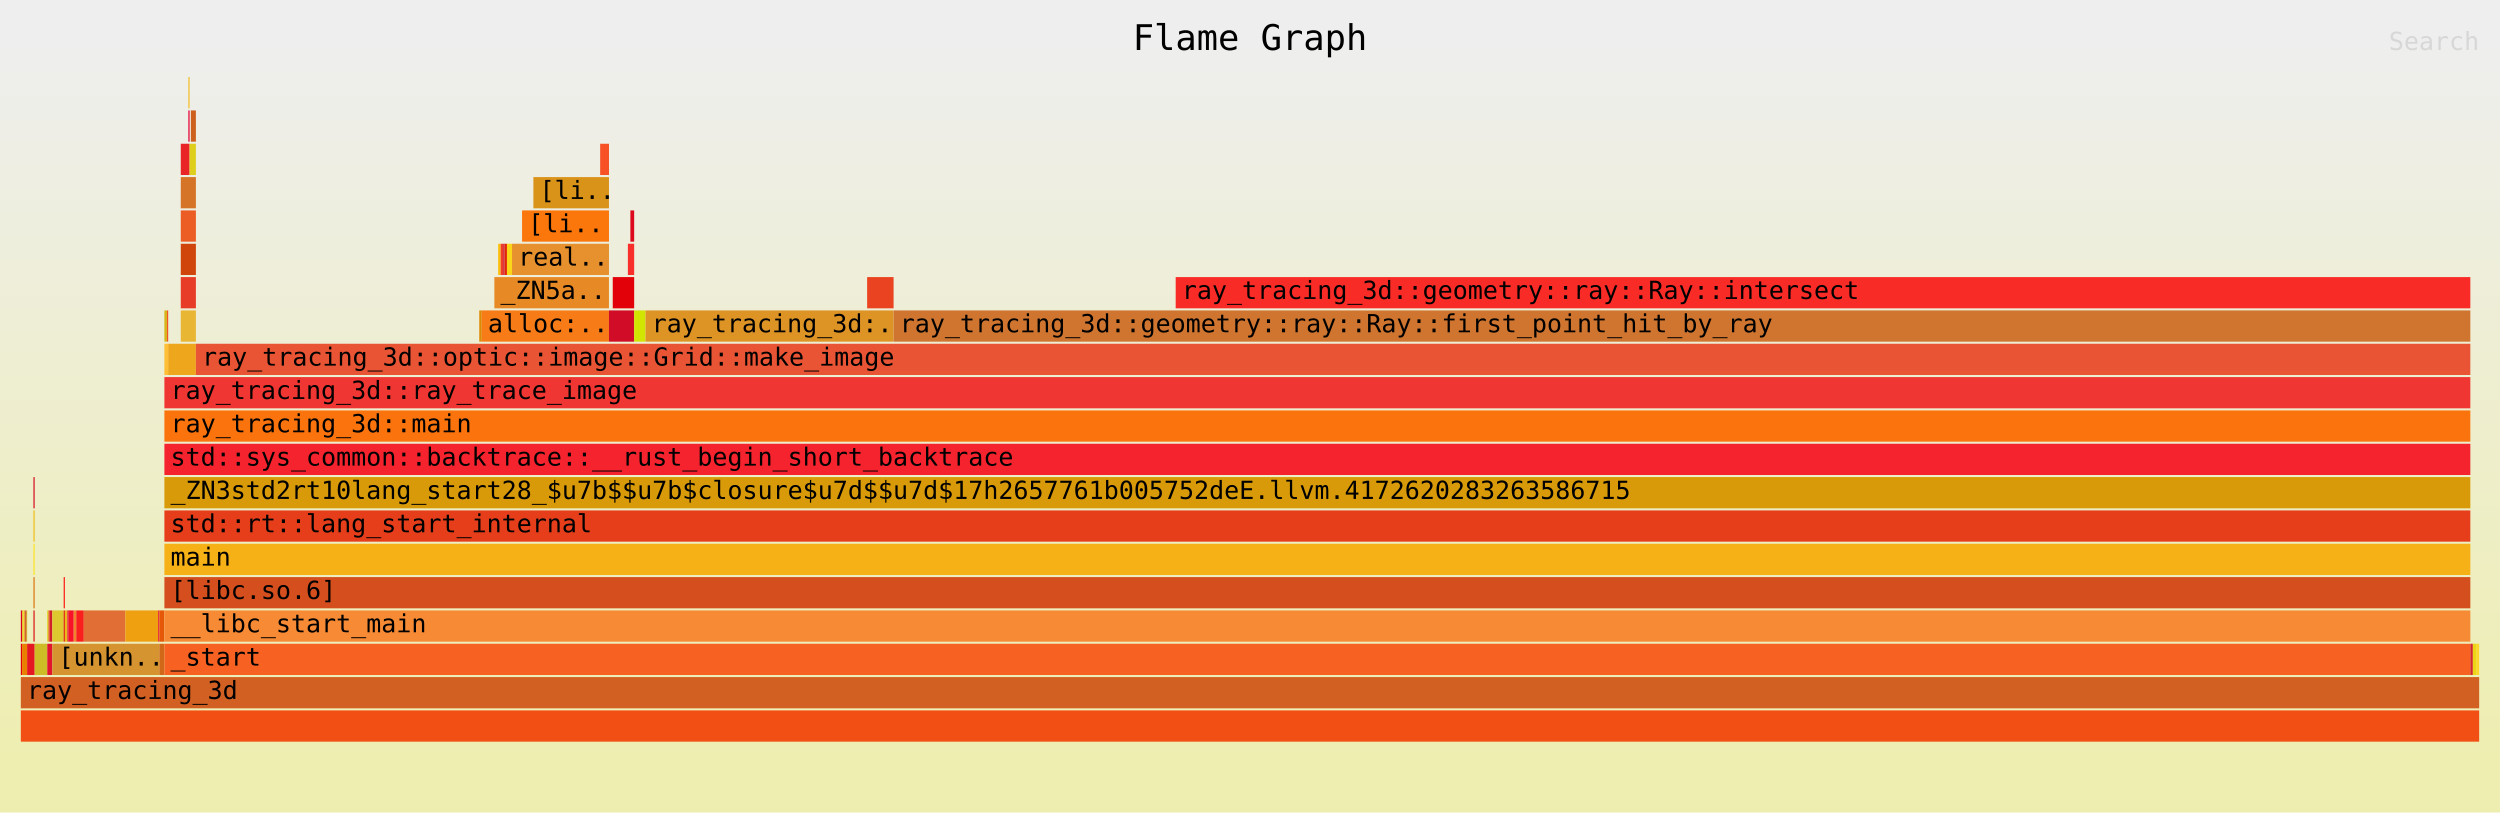
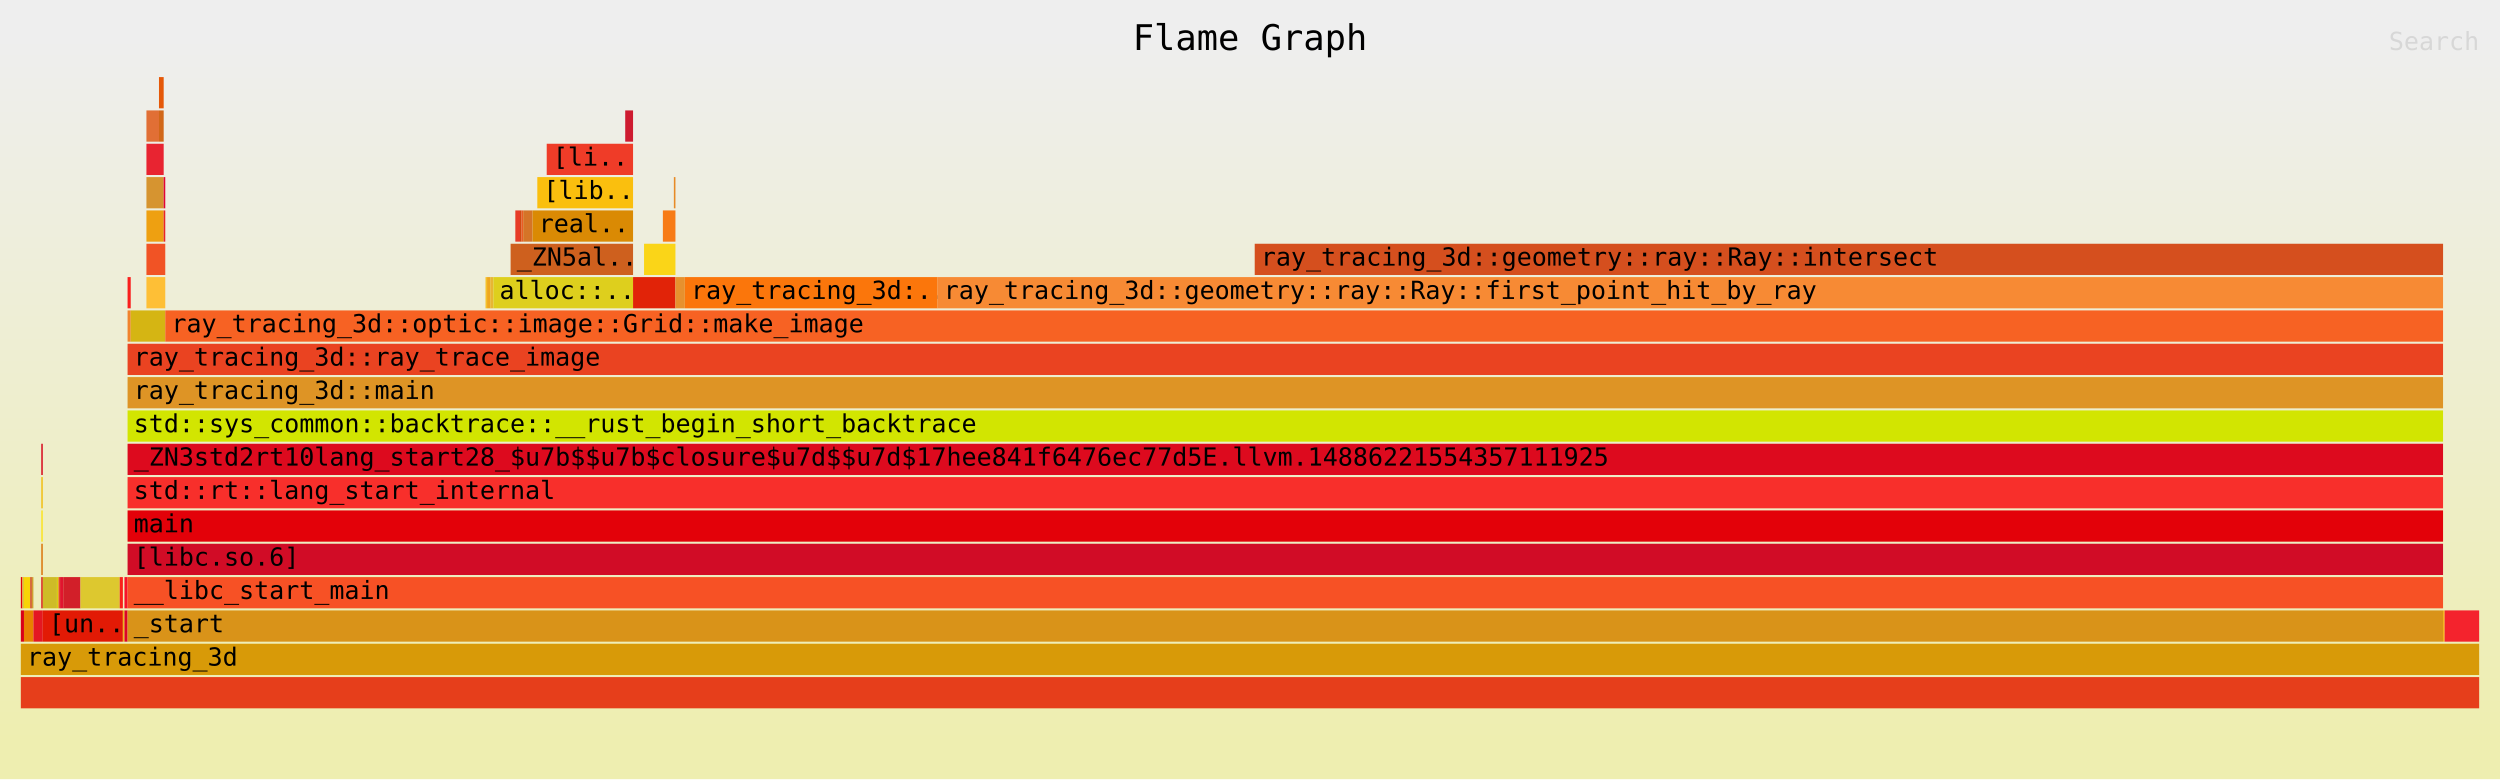
- <svg xmlns="http://www.w3.org/2000/svg" xmlns:ns1="http://github.com/jonhoo/inferno" version="1.1" width="1200" height="390" viewBox="0 0 1200 390">
+ <svg xmlns="http://www.w3.org/2000/svg" xmlns:ns1="http://github.com/jonhoo/inferno" version="1.1" width="1200" height="374" viewBox="0 0 1200 374">
  <defs>
    <linearGradient id="background" y1="0" y2="1" x1="0" x2="0">
      <stop stop-color="#eeeeee" offset="5%" />
      <stop stop-color="#eeeeb0" offset="95%" />
    </linearGradient>
  </defs>
  <style type="text/css">
text { font-family:monospace; font-size:12px }
#title { text-anchor:middle; font-size:17px; }
#matched { text-anchor:end; }
#search { text-anchor:end; opacity:0.1; cursor:pointer; }
#search:hover, #search.show { opacity:1; }
#subtitle { text-anchor:middle; font-color:rgb(160,160,160); }
#unzoom { cursor:pointer; }
#frames &gt; *:hover { stroke:black; stroke-width:0.5; cursor:pointer; }
.hide { display:none; }
.parent { opacity:0.5; }
</style>
-   <rect x="0" y="0" width="100%" height="390" fill="url(#background)" />
+   <rect x="0" y="0" width="100%" height="374" fill="url(#background)" />
  <text id="title" fill="rgb(0,0,0)" x="50%" y="24.00">Flame Graph</text>
-   <text id="details" fill="rgb(0,0,0)" x="10" y="373.00"> </text>
+   <text id="details" fill="rgb(0,0,0)" x="10" y="357.00"> </text>
  <text id="unzoom" class="hide" fill="rgb(0,0,0)" x="10" y="24.00">Reset Zoom</text>
  <text id="search" fill="rgb(0,0,0)" x="1190" y="24.00">Search</text>
-   <text id="matched" fill="rgb(0,0,0)" x="1190" y="373.00"> </text>
-   <svg id="frames" x="10" width="1180" total_samples="1952">
-     <g>
-       <rect x="0%" y="309" width="0.051%" height="15" fill="rgb(227,0,7)" ns1:x="0" ns1:w="1" />
-       <text x="0.25%" y="319.50" />
-     </g>
-     <g>
-       <rect x="0%" y="293" width="0.051%" height="15" fill="rgb(217,0,24)" ns1:x="0" ns1:w="1" />
+   <text id="matched" fill="rgb(0,0,0)" x="1190" y="357.00"> </text>
+   <svg id="frames" x="10" width="1180" total_samples="1566">
+     <g>
+       <rect x="0%" y="277" width="0.064%" height="15" fill="rgb(227,0,7)" ns1:x="0" ns1:w="1" />
+       <text x="0.25%" y="287.50" />
+     </g>
+     <g>
+       <rect x="0%" y="293" width="0.128%" height="15" fill="rgb(217,0,24)" ns1:x="0" ns1:w="2" />
      <text x="0.25%" y="303.50" />
    </g>
    <g>
-       <rect x="0.051%" y="293" width="0.051%" height="15" fill="rgb(221,193,54)" ns1:x="1" ns1:w="1" />
-       <text x="0.301%" y="303.50" />
-     </g>
-     <g>
-       <rect x="0.102%" y="293" width="0.051%" height="15" fill="rgb(248,212,6)" ns1:x="2" ns1:w="1" />
-       <text x="0.352%" y="303.50" />
-     </g>
-     <g>
-       <rect x="0.154%" y="293" width="0.051%" height="15" fill="rgb(208,68,35)" ns1:x="3" ns1:w="1" />
-       <text x="0.404%" y="303.50" />
-     </g>
-     <g>
-       <rect x="0.051%" y="309" width="0.205%" height="15" fill="rgb(232,128,0)" ns1:x="1" ns1:w="4" />
-       <text x="0.301%" y="319.50" />
-     </g>
-     <g>
-       <rect x="0.205%" y="293" width="0.051%" height="15" fill="rgb(207,160,47)" ns1:x="4" ns1:w="1" />
-       <text x="0.455%" y="303.50" />
-     </g>
-     <g>
-       <rect x="0.256%" y="309" width="0.307%" height="15" fill="rgb(228,23,34)" ns1:x="5" ns1:w="6" />
-       <text x="0.506%" y="319.50" />
-     </g>
-     <g>
-       <rect x="0.512%" y="293" width="0.051%" height="15" fill="rgb(218,30,26)" ns1:x="10" ns1:w="1" />
-       <text x="0.762%" y="303.50" />
-     </g>
-     <g>
-       <rect x="0.512%" y="277" width="0.051%" height="15" fill="rgb(220,122,19)" ns1:x="10" ns1:w="1" />
-       <text x="0.762%" y="287.50" />
-     </g>
-     <g>
-       <rect x="0.512%" y="261" width="0.051%" height="15" fill="rgb(250,228,42)" ns1:x="10" ns1:w="1" />
-       <text x="0.762%" y="271.50" />
-     </g>
-     <g>
-       <rect x="0.512%" y="245" width="0.051%" height="15" fill="rgb(240,193,28)" ns1:x="10" ns1:w="1" />
-       <text x="0.762%" y="255.50" />
-     </g>
-     <g>
-       <rect x="0.512%" y="229" width="0.051%" height="15" fill="rgb(216,20,37)" ns1:x="10" ns1:w="1" />
-       <text x="0.762%" y="239.50" />
-     </g>
-     <g>
-       <rect x="0.564%" y="309" width="0.512%" height="15" fill="rgb(206,188,39)" ns1:x="11" ns1:w="10" />
-       <text x="0.814%" y="319.50" />
-     </g>
-     <g>
-       <rect x="1.076%" y="293" width="0.051%" height="15" fill="rgb(217,207,13)" ns1:x="21" ns1:w="1" />
-       <text x="1.326%" y="303.50" />
-     </g>
-     <g>
-       <rect x="1.127%" y="293" width="0.051%" height="15" fill="rgb(231,73,38)" ns1:x="22" ns1:w="1" />
-       <text x="1.377%" y="303.50" />
-     </g>
-     <g>
-       <rect x="1.076%" y="309" width="0.205%" height="15" fill="rgb(225,20,46)" ns1:x="21" ns1:w="4" />
-       <text x="1.326%" y="319.50" />
-     </g>
-     <g>
-       <rect x="1.178%" y="293" width="0.102%" height="15" fill="rgb(210,31,41)" ns1:x="23" ns1:w="2" />
-       <text x="1.428%" y="303.50" />
-     </g>
-     <g>
-       <rect x="1.281%" y="293" width="0.461%" height="15" fill="rgb(221,200,47)" ns1:x="25" ns1:w="9" />
-       <text x="1.531%" y="303.50" />
-     </g>
-     <g>
-       <rect x="1.742%" y="293" width="0.051%" height="15" fill="rgb(226,26,5)" ns1:x="34" ns1:w="1" />
-       <text x="1.992%" y="303.50" />
-     </g>
-     <g>
-       <rect x="1.742%" y="277" width="0.051%" height="15" fill="rgb(249,33,26)" ns1:x="34" ns1:w="1" />
-       <text x="1.992%" y="287.50" />
-     </g>
-     <g>
-       <rect x="1.793%" y="293" width="0.102%" height="15" fill="rgb(235,183,28)" ns1:x="35" ns1:w="2" />
-       <text x="2.043%" y="303.50" />
-     </g>
-     <g>
-       <rect x="1.895%" y="293" width="0.051%" height="15" fill="rgb(221,5,38)" ns1:x="37" ns1:w="1" />
-       <text x="2.146%" y="303.50" />
-     </g>
-     <g>
-       <rect x="1.947%" y="293" width="0.205%" height="15" fill="rgb(247,18,42)" ns1:x="38" ns1:w="4" />
-       <text x="2.197%" y="303.50" />
-     </g>
-     <g>
-       <rect x="2.152%" y="293" width="0.102%" height="15" fill="rgb(241,131,45)" ns1:x="42" ns1:w="2" />
-       <text x="2.402%" y="303.50" />
-     </g>
-     <g>
-       <rect x="2.254%" y="293" width="0.307%" height="15" fill="rgb(249,31,29)" ns1:x="44" ns1:w="6" />
-       <text x="2.504%" y="303.50" />
-     </g>
-     <g>
-       <rect x="2.562%" y="293" width="1.691%" height="15" fill="rgb(225,111,53)" ns1:x="50" ns1:w="33" />
-       <text x="2.812%" y="303.50" />
-     </g>
-     <g>
-       <rect x="4.252%" y="293" width="1.332%" height="15" fill="rgb(238,160,17)" ns1:x="83" ns1:w="26" />
-       <text x="4.502%" y="303.50" />
-     </g>
-     <g>
-       <rect x="1.281%" y="309" width="4.354%" height="15" fill="rgb(214,148,48)" ns1:x="25" ns1:w="85" />
-       <text x="1.531%" y="319.50">[unkn..</text>
-     </g>
-     <g>
-       <rect x="5.584%" y="293" width="0.051%" height="15" fill="rgb(232,36,49)" ns1:x="109" ns1:w="1" />
-       <text x="5.834%" y="303.50" />
-     </g>
-     <g>
-       <rect x="5.635%" y="309" width="0.205%" height="15" fill="rgb(209,103,24)" ns1:x="110" ns1:w="4" />
-       <text x="5.885%" y="319.50" />
-     </g>
-     <g>
-       <rect x="5.635%" y="293" width="0.205%" height="15" fill="rgb(229,88,8)" ns1:x="110" ns1:w="4" />
-       <text x="5.885%" y="303.50" />
-     </g>
-     <g>
-       <rect x="5.84%" y="149" width="0.102%" height="15" fill="rgb(213,181,19)" ns1:x="114" ns1:w="2" />
-       <text x="6.09%" y="159.50" />
-     </g>
-     <g>
-       <rect x="5.84%" y="165" width="0.154%" height="15" fill="rgb(254,191,54)" ns1:x="114" ns1:w="3" />
-       <text x="6.09%" y="175.50" />
-     </g>
-     <g>
-       <rect x="5.943%" y="149" width="0.051%" height="15" fill="rgb(241,83,37)" ns1:x="116" ns1:w="1" />
-       <text x="6.193%" y="159.50" />
-     </g>
-     <g>
-       <rect x="6.506%" y="69" width="0.359%" height="15" fill="rgb(233,36,39)" ns1:x="127" ns1:w="7" />
-       <text x="6.756%" y="79.50" />
-     </g>
-     <g>
-       <rect x="6.814%" y="53" width="0.051%" height="15" fill="rgb(226,3,54)" ns1:x="133" ns1:w="1" />
-       <text x="7.064%" y="63.50" />
-     </g>
-     <g>
-       <rect x="6.814%" y="37" width="0.051%" height="15" fill="rgb(245,192,40)" ns1:x="133" ns1:w="1" />
-       <text x="7.064%" y="47.50" />
-     </g>
-     <g>
-       <rect x="5.994%" y="165" width="1.127%" height="15" fill="rgb(238,167,29)" ns1:x="117" ns1:w="22" />
-       <text x="6.244%" y="175.50" />
-     </g>
-     <g>
-       <rect x="6.506%" y="149" width="0.615%" height="15" fill="rgb(232,182,51)" ns1:x="127" ns1:w="12" />
-       <text x="6.756%" y="159.50" />
-     </g>
-     <g>
-       <rect x="6.506%" y="133" width="0.615%" height="15" fill="rgb(231,60,39)" ns1:x="127" ns1:w="12" />
-       <text x="6.756%" y="143.50" />
-     </g>
-     <g>
-       <rect x="6.506%" y="117" width="0.615%" height="15" fill="rgb(208,69,12)" ns1:x="127" ns1:w="12" />
-       <text x="6.756%" y="127.50" />
-     </g>
-     <g>
-       <rect x="6.506%" y="101" width="0.615%" height="15" fill="rgb(235,93,37)" ns1:x="127" ns1:w="12" />
-       <text x="6.756%" y="111.50" />
-     </g>
-     <g>
-       <rect x="6.506%" y="85" width="0.615%" height="15" fill="rgb(213,116,39)" ns1:x="127" ns1:w="12" />
-       <text x="6.756%" y="95.50" />
-     </g>
-     <g>
-       <rect x="6.865%" y="69" width="0.256%" height="15" fill="rgb(222,207,29)" ns1:x="134" ns1:w="5" />
-       <text x="7.115%" y="79.50" />
-     </g>
-     <g>
-       <rect x="6.916%" y="53" width="0.205%" height="15" fill="rgb(206,96,30)" ns1:x="135" ns1:w="4" />
-       <text x="7.166%" y="63.50" />
-     </g>
-     <g>
-       <rect x="18.648%" y="149" width="0.102%" height="15" fill="rgb(218,138,4)" ns1:x="364" ns1:w="2" />
-       <text x="18.898%" y="159.50" />
-     </g>
-     <g>
-       <rect x="19.416%" y="117" width="0.102%" height="15" fill="rgb(250,191,14)" ns1:x="379" ns1:w="2" />
-       <text x="19.666%" y="127.50" />
-     </g>
-     <g>
-       <rect x="19.518%" y="117" width="0.102%" height="15" fill="rgb(239,60,40)" ns1:x="381" ns1:w="2" />
-       <text x="19.768%" y="127.50" />
-     </g>
-     <g>
-       <rect x="19.621%" y="117" width="0.051%" height="15" fill="rgb(206,27,48)" ns1:x="383" ns1:w="1" />
-       <text x="19.871%" y="127.50" />
-     </g>
-     <g>
-       <rect x="19.672%" y="117" width="0.102%" height="15" fill="rgb(225,35,8)" ns1:x="384" ns1:w="2" />
-       <text x="19.922%" y="127.50" />
-     </g>
-     <g>
-       <rect x="19.775%" y="117" width="0.205%" height="15" fill="rgb(250,213,24)" ns1:x="386" ns1:w="4" />
-       <text x="20.025%" y="127.50" />
-     </g>
-     <g>
-       <rect x="18.75%" y="149" width="5.174%" height="15" fill="rgb(247,123,22)" ns1:x="366" ns1:w="101" />
-       <text x="19%" y="159.50">alloc:..</text>
-     </g>
-     <g>
-       <rect x="19.262%" y="133" width="4.662%" height="15" fill="rgb(231,138,38)" ns1:x="376" ns1:w="91" />
-       <text x="19.512%" y="143.50">_ZN5a..</text>
-     </g>
-     <g>
-       <rect x="19.98%" y="117" width="3.945%" height="15" fill="rgb(231,145,46)" ns1:x="390" ns1:w="77" />
-       <text x="20.23%" y="127.50">real..</text>
-     </g>
-     <g>
-       <rect x="20.389%" y="101" width="3.535%" height="15" fill="rgb(251,118,11)" ns1:x="398" ns1:w="69" />
-       <text x="20.639%" y="111.50">[li..</text>
-     </g>
-     <g>
-       <rect x="20.85%" y="85" width="3.074%" height="15" fill="rgb(217,147,25)" ns1:x="407" ns1:w="60" />
-       <text x="21.1%" y="95.50">[li..</text>
-     </g>
-     <g>
-       <rect x="23.566%" y="69" width="0.359%" height="15" fill="rgb(247,81,37)" ns1:x="460" ns1:w="7" />
-       <text x="23.816%" y="79.50" />
-     </g>
-     <g>
-       <rect x="23.924%" y="149" width="1.025%" height="15" fill="rgb(209,12,38)" ns1:x="467" ns1:w="20" />
-       <text x="24.174%" y="159.50" />
-     </g>
-     <g>
-       <rect x="24.078%" y="133" width="0.871%" height="15" fill="rgb(227,1,9)" ns1:x="470" ns1:w="17" />
-       <text x="24.328%" y="143.50" />
-     </g>
-     <g>
-       <rect x="24.693%" y="117" width="0.256%" height="15" fill="rgb(248,47,43)" ns1:x="482" ns1:w="5" />
-       <text x="24.943%" y="127.50" />
-     </g>
-     <g>
-       <rect x="24.795%" y="101" width="0.154%" height="15" fill="rgb(221,10,30)" ns1:x="484" ns1:w="3" />
-       <text x="25.045%" y="111.50" />
-     </g>
-     <g>
-       <rect x="24.949%" y="149" width="0.461%" height="15" fill="rgb(210,229,1)" ns1:x="487" ns1:w="9" />
-       <text x="25.199%" y="159.50" />
-     </g>
-     <g>
-       <rect x="25.41%" y="149" width="10.092%" height="15" fill="rgb(222,148,37)" ns1:x="496" ns1:w="197" />
-       <text x="25.66%" y="159.50">ray_tracing_3d:..</text>
-     </g>
-     <g>
-       <rect x="34.426%" y="133" width="1.076%" height="15" fill="rgb(234,67,33)" ns1:x="672" ns1:w="21" />
-       <text x="34.676%" y="143.50" />
-     </g>
-     <g>
-       <rect x="5.84%" y="309" width="93.801%" height="15" fill="rgb(247,98,35)" ns1:x="114" ns1:w="1831" />
-       <text x="6.09%" y="319.50">_start</text>
-     </g>
-     <g>
-       <rect x="5.84%" y="293" width="93.801%" height="15" fill="rgb(247,138,52)" ns1:x="114" ns1:w="1831" />
-       <text x="6.09%" y="303.50">__libc_start_main</text>
-     </g>
-     <g>
-       <rect x="5.84%" y="277" width="93.801%" height="15" fill="rgb(213,79,30)" ns1:x="114" ns1:w="1831" />
-       <text x="6.09%" y="287.50">[libc.so.6]</text>
-     </g>
-     <g>
-       <rect x="5.84%" y="261" width="93.801%" height="15" fill="rgb(246,177,23)" ns1:x="114" ns1:w="1831" />
-       <text x="6.09%" y="271.50">main</text>
-     </g>
-     <g>
-       <rect x="5.84%" y="245" width="93.801%" height="15" fill="rgb(230,62,27)" ns1:x="114" ns1:w="1831" />
-       <text x="6.09%" y="255.50">std::rt::lang_start_internal</text>
-     </g>
-     <g>
-       <rect x="5.84%" y="229" width="93.801%" height="15" fill="rgb(216,154,8)" ns1:x="114" ns1:w="1831" />
-       <text x="6.09%" y="239.50">_ZN3std2rt10lang_start28_$u7b$$u7b$closure$u7d$$u7d$17h2657761b005752deE.llvm.4172620283263586715</text>
-     </g>
-     <g>
-       <rect x="5.84%" y="213" width="93.801%" height="15" fill="rgb(244,35,45)" ns1:x="114" ns1:w="1831" />
-       <text x="6.09%" y="223.50">std::sys_common::backtrace::__rust_begin_short_backtrace</text>
-     </g>
-     <g>
-       <rect x="5.84%" y="197" width="93.801%" height="15" fill="rgb(251,115,12)" ns1:x="114" ns1:w="1831" />
-       <text x="6.09%" y="207.50">ray_tracing_3d::main</text>
-     </g>
-     <g>
-       <rect x="5.84%" y="181" width="93.801%" height="15" fill="rgb(240,54,50)" ns1:x="114" ns1:w="1831" />
-       <text x="6.09%" y="191.50">ray_tracing_3d::ray_trace_image</text>
-     </g>
-     <g>
-       <rect x="7.121%" y="165" width="92.52%" height="15" fill="rgb(233,84,52)" ns1:x="139" ns1:w="1806" />
-       <text x="7.371%" y="175.50">ray_tracing_3d::optic::image::Grid::make_image</text>
-     </g>
-     <g>
-       <rect x="35.502%" y="149" width="64.139%" height="15" fill="rgb(207,117,47)" ns1:x="693" ns1:w="1252" />
-       <text x="35.752%" y="159.50">ray_tracing_3d::geometry::ray::Ray::first_point_hit_by_ray</text>
-     </g>
-     <g>
-       <rect x="46.977%" y="133" width="52.664%" height="15" fill="rgb(249,43,39)" ns1:x="917" ns1:w="1028" />
-       <text x="47.227%" y="143.50">ray_tracing_3d::geometry::ray::Ray::intersect</text>
-     </g>
-     <g>
-       <rect x="99.641%" y="309" width="0.102%" height="15" fill="rgb(209,38,44)" ns1:x="1945" ns1:w="2" />
-       <text x="99.891%" y="319.50" />
-     </g>
-     <g>
-       <rect x="99.744%" y="309" width="0.154%" height="15" fill="rgb(236,212,23)" ns1:x="1947" ns1:w="3" />
-       <text x="99.994%" y="319.50" />
-     </g>
-     <g>
-       <rect x="0%" y="341" width="100%" height="15" fill="rgb(242,79,21)" ns1:x="0" ns1:w="1952" />
-       <text x="0.25%" y="351.50" />
-     </g>
-     <g>
-       <rect x="0%" y="325" width="100%" height="15" fill="rgb(211,96,35)" ns1:x="0" ns1:w="1952" />
-       <text x="0.25%" y="335.50">ray_tracing_3d</text>
-     </g>
-     <g>
-       <rect x="99.897%" y="309" width="0.102%" height="15" fill="rgb(253,215,40)" ns1:x="1950" ns1:w="2" />
-       <text x="100.147%" y="319.50" />
+       <rect x="0.064%" y="277" width="0.064%" height="15" fill="rgb(221,193,54)" ns1:x="1" ns1:w="1" />
+       <text x="0.314%" y="287.50" />
+     </g>
+     <g>
+       <rect x="0.128%" y="277" width="0.255%" height="15" fill="rgb(248,212,6)" ns1:x="2" ns1:w="4" />
+       <text x="0.378%" y="287.50" />
+     </g>
+     <g>
+       <rect x="0.383%" y="277" width="0.064%" height="15" fill="rgb(208,68,35)" ns1:x="6" ns1:w="1" />
+       <text x="0.633%" y="287.50" />
+     </g>
+     <g>
+       <rect x="0.128%" y="293" width="0.383%" height="15" fill="rgb(232,128,0)" ns1:x="2" ns1:w="6" />
+       <text x="0.378%" y="303.50" />
+     </g>
+     <g>
+       <rect x="0.447%" y="277" width="0.064%" height="15" fill="rgb(207,160,47)" ns1:x="7" ns1:w="1" />
+       <text x="0.697%" y="287.50" />
+     </g>
+     <g>
+       <rect x="0.511%" y="293" width="0.383%" height="15" fill="rgb(228,23,34)" ns1:x="8" ns1:w="6" />
+       <text x="0.761%" y="303.50" />
+     </g>
+     <g>
+       <rect x="0.83%" y="277" width="0.064%" height="15" fill="rgb(218,30,26)" ns1:x="13" ns1:w="1" />
+       <text x="1.08%" y="287.50" />
+     </g>
+     <g>
+       <rect x="0.83%" y="261" width="0.064%" height="15" fill="rgb(220,122,19)" ns1:x="13" ns1:w="1" />
+       <text x="1.08%" y="271.50" />
+     </g>
+     <g>
+       <rect x="0.83%" y="245" width="0.064%" height="15" fill="rgb(250,228,42)" ns1:x="13" ns1:w="1" />
+       <text x="1.08%" y="255.50" />
+     </g>
+     <g>
+       <rect x="0.83%" y="229" width="0.064%" height="15" fill="rgb(240,193,28)" ns1:x="13" ns1:w="1" />
+       <text x="1.08%" y="239.50" />
+     </g>
+     <g>
+       <rect x="0.83%" y="213" width="0.064%" height="15" fill="rgb(216,20,37)" ns1:x="13" ns1:w="1" />
+       <text x="1.08%" y="223.50" />
+     </g>
+     <g>
+       <rect x="0.894%" y="277" width="0.575%" height="15" fill="rgb(206,188,39)" ns1:x="14" ns1:w="9" />
+       <text x="1.144%" y="287.50" />
+     </g>
+     <g>
+       <rect x="1.469%" y="277" width="0.064%" height="15" fill="rgb(217,207,13)" ns1:x="23" ns1:w="1" />
+       <text x="1.719%" y="287.50" />
+     </g>
+     <g>
+       <rect x="1.533%" y="277" width="0.064%" height="15" fill="rgb(231,73,38)" ns1:x="24" ns1:w="1" />
+       <text x="1.783%" y="287.50" />
+     </g>
+     <g>
+       <rect x="1.596%" y="277" width="0.128%" height="15" fill="rgb(225,20,46)" ns1:x="25" ns1:w="2" />
+       <text x="1.846%" y="287.50" />
+     </g>
+     <g>
+       <rect x="1.724%" y="277" width="0.702%" height="15" fill="rgb(210,31,41)" ns1:x="27" ns1:w="11" />
+       <text x="1.974%" y="287.50" />
+     </g>
+     <g>
+       <rect x="2.427%" y="277" width="1.596%" height="15" fill="rgb(221,200,47)" ns1:x="38" ns1:w="25" />
+       <text x="2.677%" y="287.50" />
+     </g>
+     <g>
+       <rect x="0.894%" y="293" width="3.257%" height="15" fill="rgb(226,26,5)" ns1:x="14" ns1:w="51" />
+       <text x="1.144%" y="303.50">[un..</text>
+     </g>
+     <g>
+       <rect x="4.023%" y="277" width="0.128%" height="15" fill="rgb(249,33,26)" ns1:x="63" ns1:w="2" />
+       <text x="4.273%" y="287.50" />
+     </g>
+     <g>
+       <rect x="4.151%" y="293" width="0.064%" height="15" fill="rgb(235,183,28)" ns1:x="65" ns1:w="1" />
+       <text x="4.401%" y="303.50" />
+     </g>
+     <g>
+       <rect x="4.215%" y="293" width="0.128%" height="15" fill="rgb(221,5,38)" ns1:x="66" ns1:w="2" />
+       <text x="4.465%" y="303.50" />
+     </g>
+     <g>
+       <rect x="4.215%" y="277" width="0.128%" height="15" fill="rgb(247,18,42)" ns1:x="66" ns1:w="2" />
+       <text x="4.465%" y="287.50" />
+     </g>
+     <g>
+       <rect x="4.342%" y="149" width="0.128%" height="15" fill="rgb(241,131,45)" ns1:x="68" ns1:w="2" />
+       <text x="4.592%" y="159.50" />
+     </g>
+     <g>
+       <rect x="4.342%" y="133" width="0.128%" height="15" fill="rgb(249,31,29)" ns1:x="68" ns1:w="2" />
+       <text x="4.592%" y="143.50" />
+     </g>
+     <g>
+       <rect x="5.109%" y="53" width="0.511%" height="15" fill="rgb(225,111,53)" ns1:x="80" ns1:w="8" />
+       <text x="5.359%" y="63.50" />
+     </g>
+     <g>
+       <rect x="5.109%" y="101" width="0.702%" height="15" fill="rgb(238,160,17)" ns1:x="80" ns1:w="11" />
+       <text x="5.359%" y="111.50" />
+     </g>
+     <g>
+       <rect x="5.109%" y="85" width="0.702%" height="15" fill="rgb(214,148,48)" ns1:x="80" ns1:w="11" />
+       <text x="5.359%" y="95.50" />
+     </g>
+     <g>
+       <rect x="5.109%" y="69" width="0.702%" height="15" fill="rgb(232,36,49)" ns1:x="80" ns1:w="11" />
+       <text x="5.359%" y="79.50" />
+     </g>
+     <g>
+       <rect x="5.619%" y="53" width="0.192%" height="15" fill="rgb(209,103,24)" ns1:x="88" ns1:w="3" />
+       <text x="5.869%" y="63.50" />
+     </g>
+     <g>
+       <rect x="5.619%" y="37" width="0.192%" height="15" fill="rgb(229,88,8)" ns1:x="88" ns1:w="3" />
+       <text x="5.869%" y="47.50" />
+     </g>
+     <g>
+       <rect x="4.47%" y="149" width="1.405%" height="15" fill="rgb(213,181,19)" ns1:x="70" ns1:w="22" />
+       <text x="4.72%" y="159.50" />
+     </g>
+     <g>
+       <rect x="5.109%" y="133" width="0.766%" height="15" fill="rgb(254,191,54)" ns1:x="80" ns1:w="12" />
+       <text x="5.359%" y="143.50" />
+     </g>
+     <g>
+       <rect x="5.109%" y="117" width="0.766%" height="15" fill="rgb(241,83,37)" ns1:x="80" ns1:w="12" />
+       <text x="5.359%" y="127.50" />
+     </g>
+     <g>
+       <rect x="5.811%" y="101" width="0.064%" height="15" fill="rgb(233,36,39)" ns1:x="91" ns1:w="1" />
+       <text x="6.061%" y="111.50" />
+     </g>
+     <g>
+       <rect x="5.811%" y="85" width="0.064%" height="15" fill="rgb(226,3,54)" ns1:x="91" ns1:w="1" />
+       <text x="6.061%" y="95.50" />
+     </g>
+     <g>
+       <rect x="18.902%" y="133" width="0.064%" height="15" fill="rgb(245,192,40)" ns1:x="296" ns1:w="1" />
+       <text x="19.152%" y="143.50" />
+     </g>
+     <g>
+       <rect x="18.965%" y="133" width="0.128%" height="15" fill="rgb(238,167,29)" ns1:x="297" ns1:w="2" />
+       <text x="19.215%" y="143.50" />
+     </g>
+     <g>
+       <rect x="19.093%" y="133" width="0.128%" height="15" fill="rgb(232,182,51)" ns1:x="299" ns1:w="2" />
+       <text x="19.343%" y="143.50" />
+     </g>
+     <g>
+       <rect x="20.115%" y="101" width="0.192%" height="15" fill="rgb(231,60,39)" ns1:x="315" ns1:w="3" />
+       <text x="20.365%" y="111.50" />
+     </g>
+     <g>
+       <rect x="20.306%" y="101" width="0.064%" height="15" fill="rgb(208,69,12)" ns1:x="318" ns1:w="1" />
+       <text x="20.556%" y="111.50" />
+     </g>
+     <g>
+       <rect x="20.37%" y="101" width="0.064%" height="15" fill="rgb(235,93,37)" ns1:x="319" ns1:w="1" />
+       <text x="20.62%" y="111.50" />
+     </g>
+     <g>
+       <rect x="20.434%" y="101" width="0.383%" height="15" fill="rgb(213,116,39)" ns1:x="320" ns1:w="6" />
+       <text x="20.684%" y="111.50" />
+     </g>
+     <g>
+       <rect x="19.221%" y="133" width="5.683%" height="15" fill="rgb(222,207,29)" ns1:x="301" ns1:w="89" />
+       <text x="19.471%" y="143.50">alloc::..</text>
+     </g>
+     <g>
+       <rect x="19.923%" y="117" width="4.981%" height="15" fill="rgb(206,96,30)" ns1:x="312" ns1:w="78" />
+       <text x="20.173%" y="127.50">_ZN5al..</text>
+     </g>
+     <g>
+       <rect x="20.817%" y="101" width="4.087%" height="15" fill="rgb(218,138,4)" ns1:x="326" ns1:w="64" />
+       <text x="21.067%" y="111.50">real..</text>
+     </g>
+     <g>
+       <rect x="21.009%" y="85" width="3.895%" height="15" fill="rgb(250,191,14)" ns1:x="329" ns1:w="61" />
+       <text x="21.259%" y="95.50">[lib..</text>
+     </g>
+     <g>
+       <rect x="21.392%" y="69" width="3.512%" height="15" fill="rgb(239,60,40)" ns1:x="335" ns1:w="55" />
+       <text x="21.642%" y="79.50">[li..</text>
+     </g>
+     <g>
+       <rect x="24.585%" y="53" width="0.319%" height="15" fill="rgb(206,27,48)" ns1:x="385" ns1:w="5" />
+       <text x="24.835%" y="63.50" />
+     </g>
+     <g>
+       <rect x="24.904%" y="133" width="1.724%" height="15" fill="rgb(225,35,8)" ns1:x="390" ns1:w="27" />
+       <text x="25.154%" y="143.50" />
+     </g>
+     <g>
+       <rect x="25.351%" y="117" width="1.277%" height="15" fill="rgb(250,213,24)" ns1:x="397" ns1:w="20" />
+       <text x="25.601%" y="127.50" />
+     </g>
+     <g>
+       <rect x="26.117%" y="101" width="0.511%" height="15" fill="rgb(247,123,22)" ns1:x="409" ns1:w="8" />
+       <text x="26.367%" y="111.50" />
+     </g>
+     <g>
+       <rect x="26.564%" y="85" width="0.064%" height="15" fill="rgb(231,138,38)" ns1:x="416" ns1:w="1" />
+       <text x="26.814%" y="95.50" />
+     </g>
+     <g>
+       <rect x="26.628%" y="133" width="0.383%" height="15" fill="rgb(231,145,46)" ns1:x="417" ns1:w="6" />
+       <text x="26.878%" y="143.50" />
+     </g>
+     <g>
+       <rect x="27.012%" y="133" width="10.281%" height="15" fill="rgb(251,118,11)" ns1:x="423" ns1:w="161" />
+       <text x="27.262%" y="143.50">ray_tracing_3d:..</text>
+     </g>
+     <g>
+       <rect x="4.342%" y="293" width="94.189%" height="15" fill="rgb(217,147,25)" ns1:x="68" ns1:w="1475" />
+       <text x="4.592%" y="303.50">_start</text>
+     </g>
+     <g>
+       <rect x="4.342%" y="277" width="94.189%" height="15" fill="rgb(247,81,37)" ns1:x="68" ns1:w="1475" />
+       <text x="4.592%" y="287.50">__libc_start_main</text>
+     </g>
+     <g>
+       <rect x="4.342%" y="261" width="94.189%" height="15" fill="rgb(209,12,38)" ns1:x="68" ns1:w="1475" />
+       <text x="4.592%" y="271.50">[libc.so.6]</text>
+     </g>
+     <g>
+       <rect x="4.342%" y="245" width="94.189%" height="15" fill="rgb(227,1,9)" ns1:x="68" ns1:w="1475" />
+       <text x="4.592%" y="255.50">main</text>
+     </g>
+     <g>
+       <rect x="4.342%" y="229" width="94.189%" height="15" fill="rgb(248,47,43)" ns1:x="68" ns1:w="1475" />
+       <text x="4.592%" y="239.50">std::rt::lang_start_internal</text>
+     </g>
+     <g>
+       <rect x="4.342%" y="213" width="94.189%" height="15" fill="rgb(221,10,30)" ns1:x="68" ns1:w="1475" />
+       <text x="4.592%" y="223.50">_ZN3std2rt10lang_start28_$u7b$$u7b$closure$u7d$$u7d$17hee841f6476ec77d5E.llvm.14886221554357111925</text>
+     </g>
+     <g>
+       <rect x="4.342%" y="197" width="94.189%" height="15" fill="rgb(210,229,1)" ns1:x="68" ns1:w="1475" />
+       <text x="4.592%" y="207.50">std::sys_common::backtrace::__rust_begin_short_backtrace</text>
+     </g>
+     <g>
+       <rect x="4.342%" y="181" width="94.189%" height="15" fill="rgb(222,148,37)" ns1:x="68" ns1:w="1475" />
+       <text x="4.592%" y="191.50">ray_tracing_3d::main</text>
+     </g>
+     <g>
+       <rect x="4.342%" y="165" width="94.189%" height="15" fill="rgb(234,67,33)" ns1:x="68" ns1:w="1475" />
+       <text x="4.592%" y="175.50">ray_tracing_3d::ray_trace_image</text>
+     </g>
+     <g>
+       <rect x="5.875%" y="149" width="92.656%" height="15" fill="rgb(247,98,35)" ns1:x="92" ns1:w="1451" />
+       <text x="6.125%" y="159.50">ray_tracing_3d::optic::image::Grid::make_image</text>
+     </g>
+     <g>
+       <rect x="37.292%" y="133" width="61.239%" height="15" fill="rgb(247,138,52)" ns1:x="584" ns1:w="959" />
+       <text x="37.542%" y="143.50">ray_tracing_3d::geometry::ray::Ray::first_point_hit_by_ray</text>
+     </g>
+     <g>
+       <rect x="50.192%" y="117" width="48.34%" height="15" fill="rgb(213,79,30)" ns1:x="786" ns1:w="757" />
+       <text x="50.442%" y="127.50">ray_tracing_3d::geometry::ray::Ray::intersect</text>
+     </g>
+     <g>
+       <rect x="98.531%" y="293" width="0.064%" height="15" fill="rgb(246,177,23)" ns1:x="1543" ns1:w="1" />
+       <text x="98.781%" y="303.50" />
+     </g>
+     <g>
+       <rect x="0%" y="325" width="100%" height="15" fill="rgb(230,62,27)" ns1:x="0" ns1:w="1566" />
+       <text x="0.25%" y="335.50" />
+     </g>
+     <g>
+       <rect x="0%" y="309" width="100%" height="15" fill="rgb(216,154,8)" ns1:x="0" ns1:w="1566" />
+       <text x="0.25%" y="319.50">ray_tracing_3d</text>
+     </g>
+     <g>
+       <rect x="98.595%" y="293" width="1.405%" height="15" fill="rgb(244,35,45)" ns1:x="1544" ns1:w="22" />
+       <text x="98.845%" y="303.50" />
    </g>
  </svg>
</svg>
